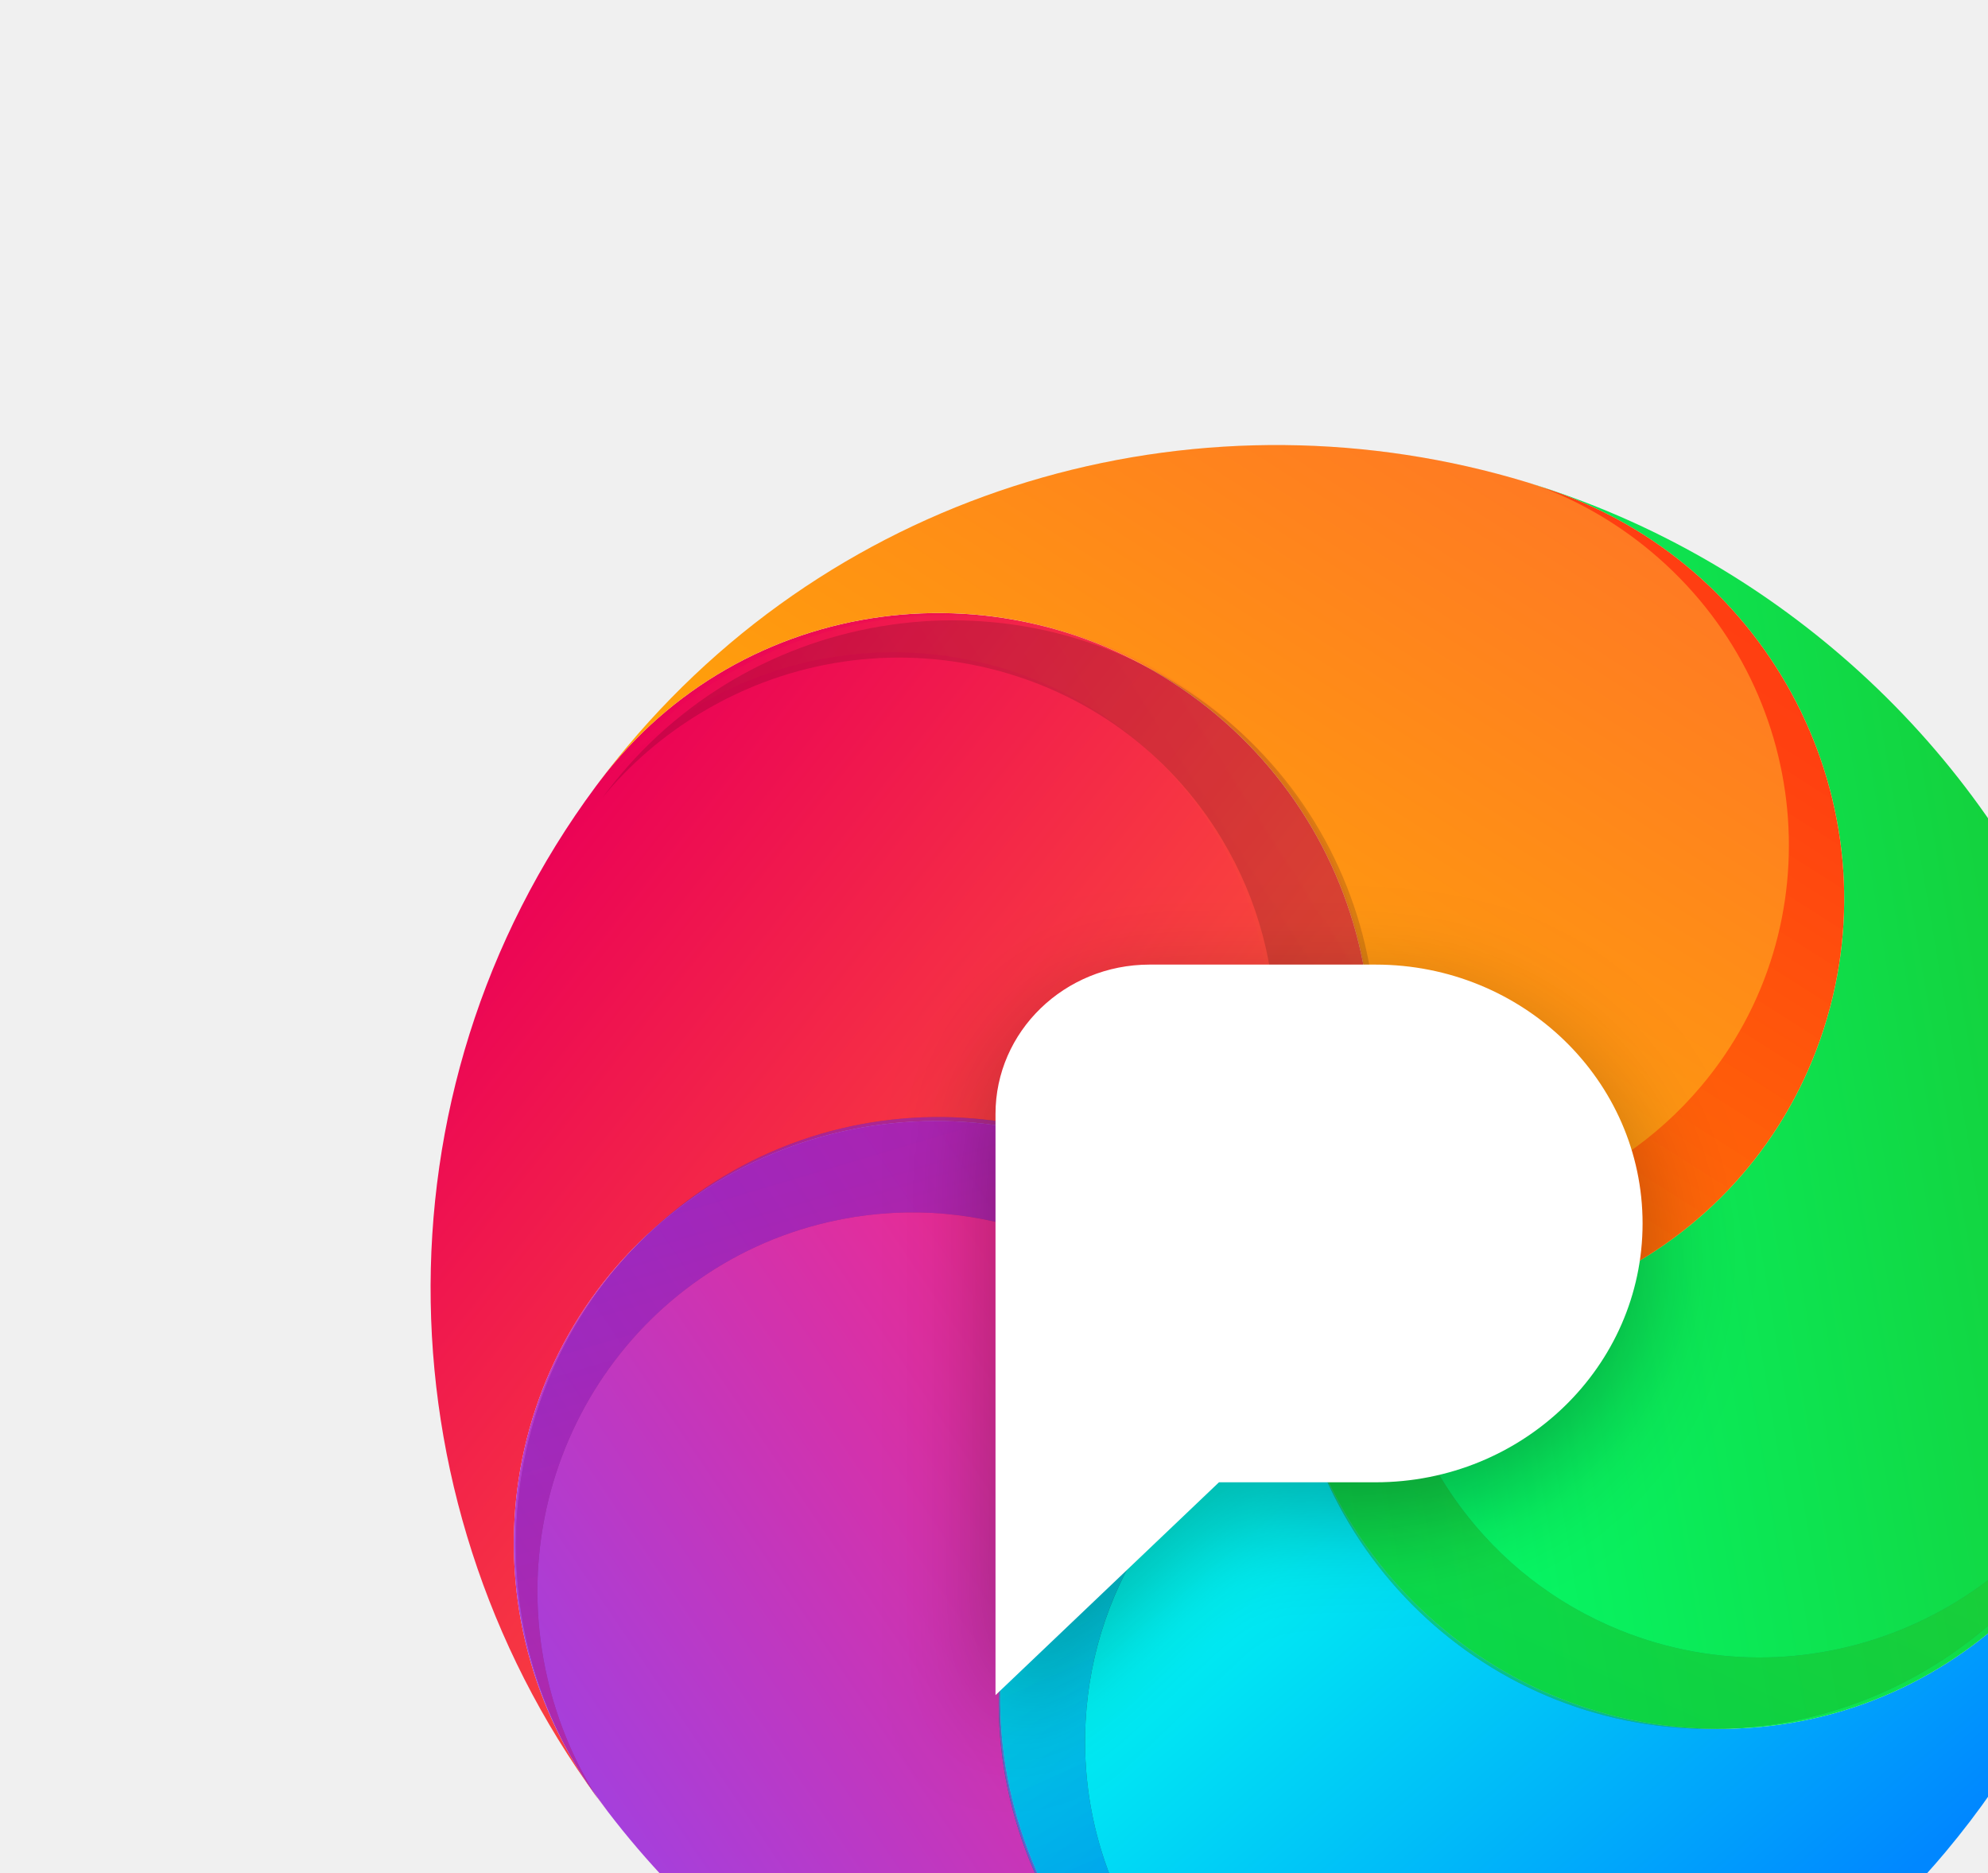
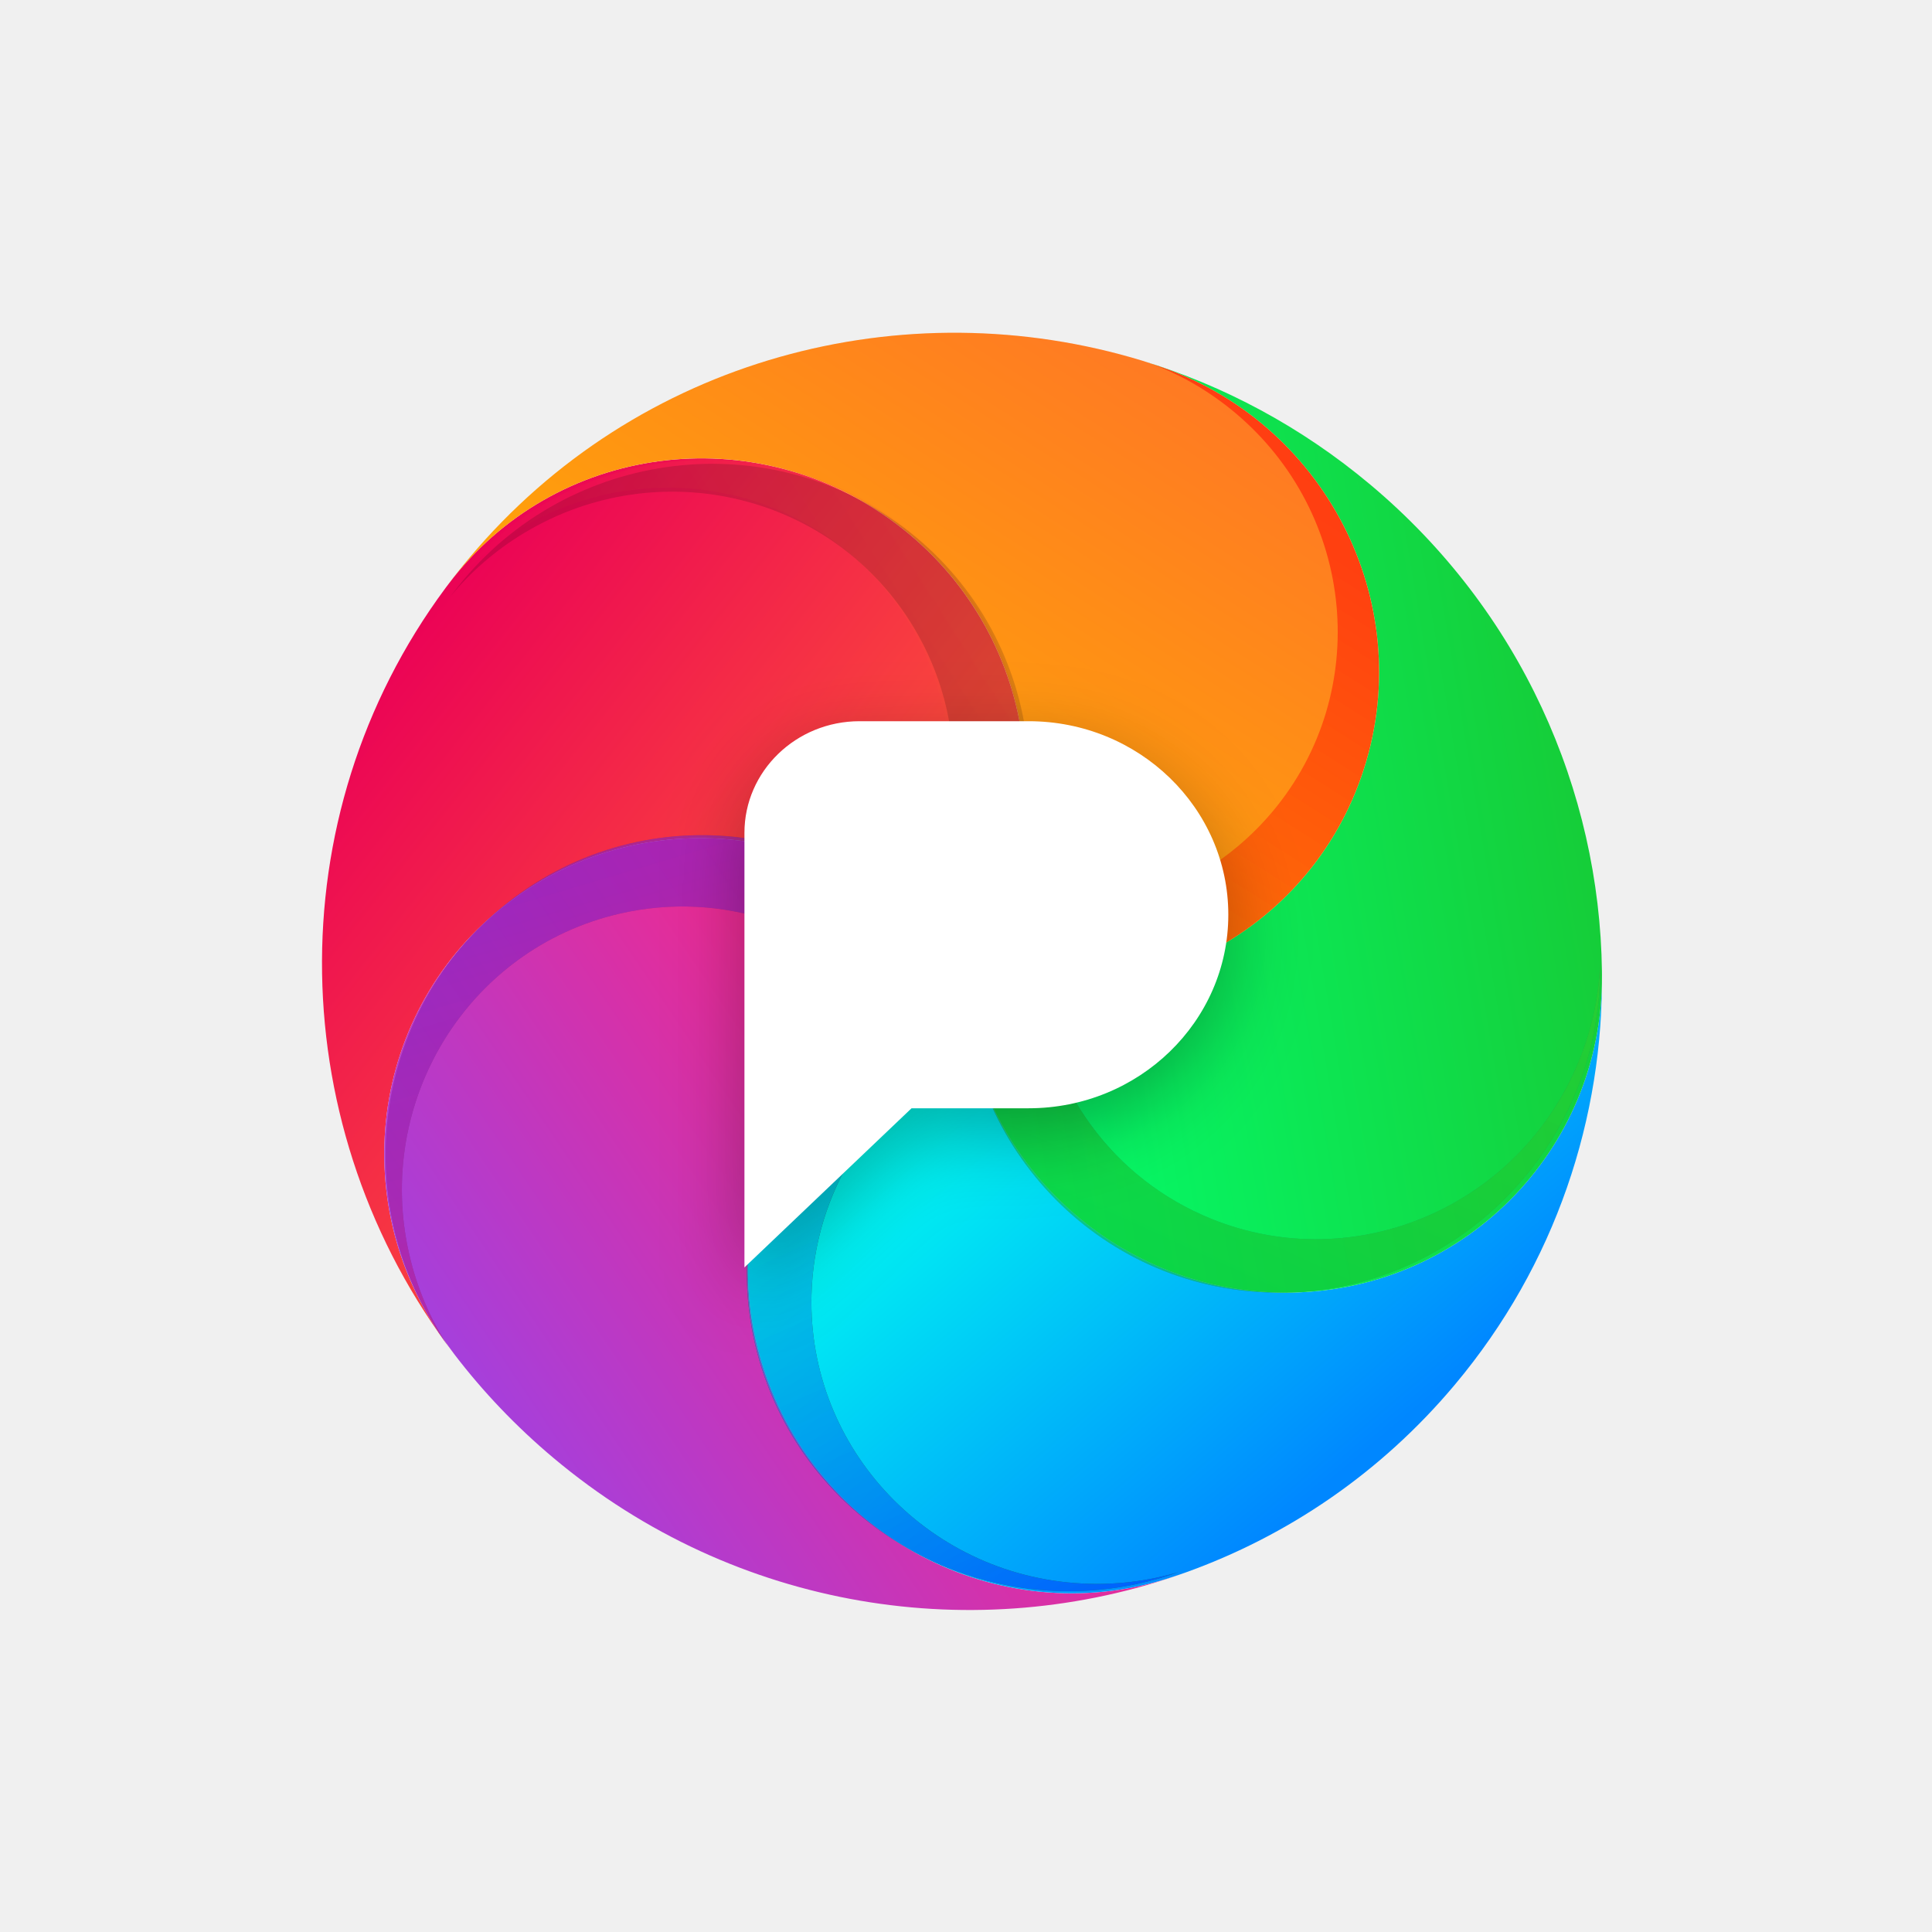
- <svg xmlns="http://www.w3.org/2000/svg" xmlns:xlink="http://www.w3.org/1999/xlink" id="svg102" version="1.1">
+ <svg xmlns="http://www.w3.org/2000/svg" xmlns:xlink="http://www.w3.org/1999/xlink" id="svg102" version="1.1" viewBox="0 0 75 75">
  <defs id="defs56">
    <linearGradient id="g1" y2="0.601" x2="0" y1="0.558" x1="1">
      <stop id="stop2" offset="0" stop-color="#FF5C34" />
      <stop id="stop4" offset="1" stop-color="#EB0256" />
    </linearGradient>
    <linearGradient id="g2" y2="0" x2="0.306" y1="1.119" x1="0.5">
      <stop id="stop7" offset="0" stop-color="#FFB000" />
      <stop id="stop9" offset="1" stop-color="#FF7725" />
    </linearGradient>
    <filter x="-0.266" y="-0.189" width="1.532" height="1.472" filterUnits="objectBoundingBox" id="filter-18-3">
      <feOffset id="feOffset12" dx="0" dy="1" in="SourceAlpha" result="shadowOffsetOuter1" />
      <feGaussianBlur id="feGaussianBlur14" stdDeviation="1.5" in="shadowOffsetOuter1" result="shadowBlurOuter1" />
      <feColorMatrix id="feColorMatrix16" values="0 0 0 0 0   0 0 0 0 0   0 0 0 0 0  0 0 0 0.299 0" type="matrix" in="shadowBlurOuter1" />
    </filter>
    <linearGradient xlink:href="#g4" id="g3" gradientUnits="userSpaceOnUse" gradientTransform="scale(0.8544198,1.170385)" x1="38.66" y1="42.314" x2="29.418" y2="17.769" />
    <linearGradient x1="38.66" y1="42.314" x2="29.418" y2="17.769" id="g4" gradientTransform="scale(0.8544198,1.170385)" gradientUnits="userSpaceOnUse">
      <stop id="stop20" stop-color="#21EFE3" offset="0%" />
      <stop id="stop22" stop-color="#2598FF" offset="100%" />
    </linearGradient>
    <linearGradient x1="32.778" y1="31.292" x2="-5.737" y2="34.564" id="g5" gradientTransform="scale(0.8544198,1.170385)" gradientUnits="userSpaceOnUse">
      <stop id="stop25" stop-color="#A63FDB" offset="0%" />
      <stop id="stop27" stop-color="#FF257E" offset="100%" />
    </linearGradient>
    <linearGradient xlink:href="#g1" id="g6" gradientUnits="userSpaceOnUse" gradientTransform="scale(0.8544198,1.170385)" x1="26.799" y1="19.64" x2="6.491" y2="20.515" />
    <linearGradient xlink:href="#g1" id="g7" x1="26.799" y1="19.64" x2="6.491" y2="20.515" gradientTransform="matrix(0.7323818,-0.4400587,0.6027936,1.003216,7.061267,16.67802)" gradientUnits="userSpaceOnUse" />
    <linearGradient xlink:href="#g2" id="g8" x1="15.185" y1="33.22" x2="9.592" y2="1.019" gradientTransform="matrix(0.872752,0.7323248,-0.5641984,0.6723845,33.37306,2.180287)" gradientUnits="userSpaceOnUse" />
    <linearGradient xlink:href="#g10" id="g9" gradientUnits="userSpaceOnUse" gradientTransform="scale(0.8544198,1.170385)" x1="16.691" y1="19.196" x2="57.873" y2="21.721" />
    <linearGradient x1="16.691" y1="19.196" x2="57.873" y2="21.721" id="g10" gradientTransform="scale(0.8544198,1.170385)" gradientUnits="userSpaceOnUse">
      <stop id="stop34" stop-color="#9EE85D" offset="0%" />
      <stop id="stop36" stop-color="#0ED061" offset="100%" />
    </linearGradient>
    <linearGradient x1="40.014" y1="3.05" x2="21.611" y2="22.693" id="g11" gradientTransform="matrix(0.8028135,0.6736395,-0.6133495,0.7309604,33.37306,2.180287)" gradientUnits="userSpaceOnUse">
      <stop id="stop39" stop-color="#17C934" offset="0" />
      <stop id="stop41" stop-color="#03FF6E" offset="1" />
    </linearGradient>
    <linearGradient x1="31.906" y1="22.861" x2="56.143" y2="28.198" id="g12" gradientTransform="matrix(0.6730619,0.5647652,-0.7315899,0.8718736,33.37306,2.180287)" gradientUnits="userSpaceOnUse">
      <stop id="stop44" stop-color="#00FFF0" offset="0" />
      <stop id="stop46" stop-color="#0087FF" offset="1" />
    </linearGradient>
    <linearGradient x1="18.604" y1="60.089" x2="29.552" y2="34.263" id="g13" gradientTransform="matrix(0.9331686,0.7830203,-0.5276703,0.628852,33.37306,2.180287)" gradientUnits="userSpaceOnUse">
      <stop id="stop49" stop-color="#A63FDB" offset="0" />
      <stop id="stop51" stop-color="#FF257E" offset="1" />
    </linearGradient>
    <linearGradient xlink:href="#g1" id="g14" x1="30.973" y1="27.509" x2="1.109" y2="28.797" gradientTransform="matrix(0.6400652,0.5370777,-0.7693049,0.9168206,33.37306,2.180287)" gradientUnits="userSpaceOnUse" />
    <linearGradient xlink:href="#g2" id="g15" gradientUnits="userSpaceOnUse" gradientTransform="matrix(0.872752,0.7323248,-0.5641984,0.6723845,33.37306,2.180287)" x1="15.185" y1="33.22" x2="9.592" y2="1.019" />
  </defs>
  <path id="path58" d="M 37.345,37.709 C 33.278,32.146 25.503,30.871 19.977,34.861 14.452,38.851 13.268,46.596 17.334,52.158 l 0.308,0.421 C 11.011,43.906 10.685,31.741 17.295,22.826 l 0.118,-0.156 c 4.095,-5.442 11.877,-6.487 17.381,-2.334 5.504,4.153 6.646,11.931 2.55,17.374 z" style="fill:url(#g14)" />
  <path id="path60" d="m 37.345,37.709 c -6.473,2.189 -9.878,9.222 -7.605,15.709 2.273,6.486 9.363,9.97 15.836,7.78 l 0.429,-0.145 c -8.05,2.88 -17.428,1.495 -24.513,-4.45 -1.457,-1.223 -2.741,-2.574 -3.849,-4.023 L 17.334,52.158 C 13.268,46.596 14.452,38.851 19.977,34.861 25.503,30.871 33.278,32.146 37.345,37.709 Z" style="fill:url(#g13)" />
  <path id="path62" d="m 37.345,37.709 c 0.042,6.846 5.637,12.429 12.497,12.47 6.86,0.042 12.388,-5.474 12.346,-12.32 l -9.53e-4,-0.157 c 0.073,5.679 -1.798,11.389 -5.714,16.056 -2.883,3.436 -6.516,5.879 -10.468,7.293 l -0.429,0.145 C 39.102,63.387 32.012,59.904 29.739,53.417 27.467,46.931 30.872,39.898 37.345,37.709 Z" style="fill:url(#g12)" />
  <path id="path64" d="M 37.345,37.709 C 43.882,39.864 50.868,36.343 52.948,29.846 55.029,23.348 51.416,16.334 44.878,14.179 l -0.535,-0.176 c 3.15,0.959 6.167,2.558 8.855,4.813 5.839,4.899 8.898,11.87 8.989,18.887 l 9.53e-4,0.157 c 0.042,6.846 -5.486,12.361 -12.346,12.32 -6.86,-0.042 -12.455,-5.625 -12.497,-12.47 z" style="fill:url(#g11)" />
  <path id="path66" style="fill:url(#g15)" d="m 37.345,37.709 c 4.095,-5.442 2.954,-13.221 -2.55,-17.374 -5.504,-4.153 -13.286,-3.108 -17.381,2.334 l -0.118,0.156 c 0.293,-0.396 0.6,-0.785 0.921,-1.167 6.528,-7.78 16.895,-10.467 26.126,-7.656 l 0.535,0.176 c 6.537,2.155 10.151,9.169 8.07,15.667 -2.08,6.498 -9.066,10.018 -15.604,7.863 z" />
  <g id="g72" style="opacity:0.544;fill:none" transform="matrix(-0.3746071,0.9271839,-0.9271852,-0.3746066,81.34224,14.62286)">
    <path id="path68" d="m 28.379,9.27 0.187,-0.075 c 6.393,-2.551 13.67,0.5 16.253,6.814 2.583,6.315 -0.506,13.502 -6.899,16.053 -0.053,-1.007 -0.228,-1.979 -0.508,-2.904 3.43,-1.857 5.756,-5.456 5.756,-9.592 0,-6.037 -4.954,-10.93 -11.066,-10.93 -1.306,0 -2.559,0.223 -3.722,0.634 z" style="fill:url(#g9)" />
    <path id="path70" d="m 28.379,9.27 0.187,-0.075 c 6.393,-2.551 13.67,0.5 16.253,6.814 2.583,6.315 -0.506,13.502 -6.899,16.053 -0.053,-1.007 -0.228,-1.979 -0.508,-2.904 3.43,-1.857 5.756,-5.456 5.756,-9.592 0,-6.037 -4.954,-10.93 -11.066,-10.93 -1.306,0 -2.559,0.223 -3.722,0.634 z" style="mix-blend-mode:overlay;fill:#000000;fill-opacity:0.5" />
  </g>
  <path id="path74" style="opacity:0.1;fill:url(#g8)" d="m 37.345,37.709 c 4.095,-5.442 2.954,-13.221 -2.55,-17.374 -5.504,-4.153 -13.286,-3.108 -17.381,2.334 l -0.118,0.156 c 0.293,-0.396 0.6,-0.785 0.921,-1.167 6.528,-7.78 16.895,-10.467 26.126,-7.656 l 0.535,0.176 c 6.537,2.155 10.151,9.169 8.07,15.667 -2.08,6.498 -9.066,10.018 -15.604,7.863 z" />
  <path id="path76" style="opacity:0.18;fill:url(#g7)" d="m 17.324,22.991 0.122,-0.16 c 4.166,-5.48 11.975,-6.612 17.441,-2.53 5.466,4.082 6.521,11.834 2.355,17.314 -0.564,-0.836 -1.215,-1.579 -1.932,-2.228 1.984,-3.358 2.123,-7.641 -0.007,-11.186 -3.109,-5.175 -9.876,-6.818 -15.115,-3.67 -1.119,0.673 -2.078,1.509 -2.864,2.46 z" />
  <g id="g82" style="opacity:0.18;fill:none" transform="matrix(0.8571685,-0.5150381,0.5150388,0.8571673,7.227709,16.83421)">
    <path id="path78" d="m 5.546,10.697 0.187,-0.075 c 6.393,-2.551 13.67,0.5 16.253,6.814 2.583,6.315 -0.506,13.502 -6.899,16.053 -0.053,-1.007 -0.228,-1.979 -0.508,-2.904 3.43,-1.857 5.756,-5.456 5.756,-9.592 0,-6.037 -4.955,-10.93 -11.066,-10.93 -1.306,0 -2.559,0.223 -3.722,0.634 z" style="fill:url(#g6)" />
    <path id="path80" d="m 5.546,10.697 0.187,-0.075 c 6.393,-2.551 13.67,0.5 16.253,6.814 2.583,6.315 -0.506,13.502 -6.899,16.053 -0.053,-1.007 -0.228,-1.979 -0.508,-2.904 3.43,-1.857 5.756,-5.456 5.756,-9.592 0,-6.037 -4.955,-10.93 -11.066,-10.93 -1.306,0 -2.559,0.223 -3.722,0.634 z" style="mix-blend-mode:multiply;fill:#000000;fill-opacity:0.773" />
  </g>
  <g id="g88" style="opacity:0.584;fill:none" transform="matrix(-0.2249514,-0.9743701,0.9743715,-0.2249511,-3.413458,67.92144)">
    <path id="path84" d="m 10.654,23.765 0.187,-0.075 c 6.393,-2.551 13.67,0.5 16.253,6.814 2.583,6.315 -0.506,13.502 -6.899,16.053 -0.053,-1.007 -0.228,-1.979 -0.508,-2.904 3.43,-1.857 5.756,-5.456 5.756,-9.592 0,-6.037 -4.954,-10.93 -11.066,-10.93 -1.306,0 -2.559,0.223 -3.722,0.634 z" style="fill:url(#g5)" />
    <path id="path86" d="m 10.654,23.765 0.187,-0.075 c 6.393,-2.551 13.67,0.5 16.253,6.814 2.583,6.315 -0.506,13.502 -6.899,16.053 -0.053,-1.007 -0.228,-1.979 -0.508,-2.904 3.43,-1.857 5.756,-5.456 5.756,-9.592 0,-6.037 -4.954,-10.93 -11.066,-10.93 -1.306,0 -2.559,0.223 -3.722,0.634 z" style="mix-blend-mode:overlay;fill:#000000;fill-opacity:0.503" />
  </g>
  <g id="g94" style="opacity:0.562;fill:none" transform="matrix(-0.998631,-0.05233596,0.05233603,-0.9986295,69.65441,85.04873)">
    <path id="path90" d="m 25.135,22.732 0.187,-0.075 c 6.393,-2.551 13.67,0.5 16.253,6.814 2.583,6.315 -0.506,13.502 -6.899,16.053 -0.053,-1.007 -0.228,-1.979 -0.508,-2.904 3.43,-1.857 5.756,-5.456 5.756,-9.592 0,-6.037 -4.955,-10.93 -11.066,-10.93 -1.306,0 -2.559,0.223 -3.722,0.634 z" style="fill:url(#g3)" />
    <path id="path92" d="m 25.135,22.732 0.187,-0.075 c 6.393,-2.551 13.67,0.5 16.253,6.814 2.583,6.315 -0.506,13.502 -6.899,16.053 -0.053,-1.007 -0.228,-1.979 -0.508,-2.904 3.43,-1.857 5.756,-5.456 5.756,-9.592 0,-6.037 -4.955,-10.93 -11.066,-10.93 -1.306,0 -2.559,0.223 -3.722,0.634 z" style="mix-blend-mode:overlay;fill:#000000" />
  </g>
  <path id="path96" d="m 44.687,14.116 0.191,0.063 c 6.537,2.155 10.151,9.169 8.07,15.667 -2.08,6.498 -9.066,10.018 -15.604,7.863 0.606,-0.806 1.098,-1.663 1.478,-2.552 3.821,0.782 7.916,-0.48 10.575,-3.648 3.88,-4.624 3.231,-11.558 -1.451,-15.486 -1,-0.839 -2.104,-1.474 -3.258,-1.907 z" style="mix-blend-mode:overlay;fill:#000000;fill-opacity:0.496" />
  <path id="path98" d="m 24.101,55.523 h 4.545 c 4.281,0 7.752,-3.364 7.752,-7.513 0,-4.149 -3.471,-7.513 -7.752,-7.513 h -6.56 c -2.47,0 -4.472,1.941 -4.472,4.334 v 16.87 z" style="fill:#000000;filter:url(#filter-18-3)" transform="matrix(1.000001,0,0,1,11.285,-12.5)" />
  <path id="path100" d="m 35.386,43.023 h 4.545 c 4.281,0 7.752,-3.364 7.752,-7.513 0,-4.149 -3.471,-7.513 -7.752,-7.513 h -6.56 c -2.47,0 -4.472,1.941 -4.472,4.334 v 16.87 z" style="fill:#ffffff" />
</svg>
